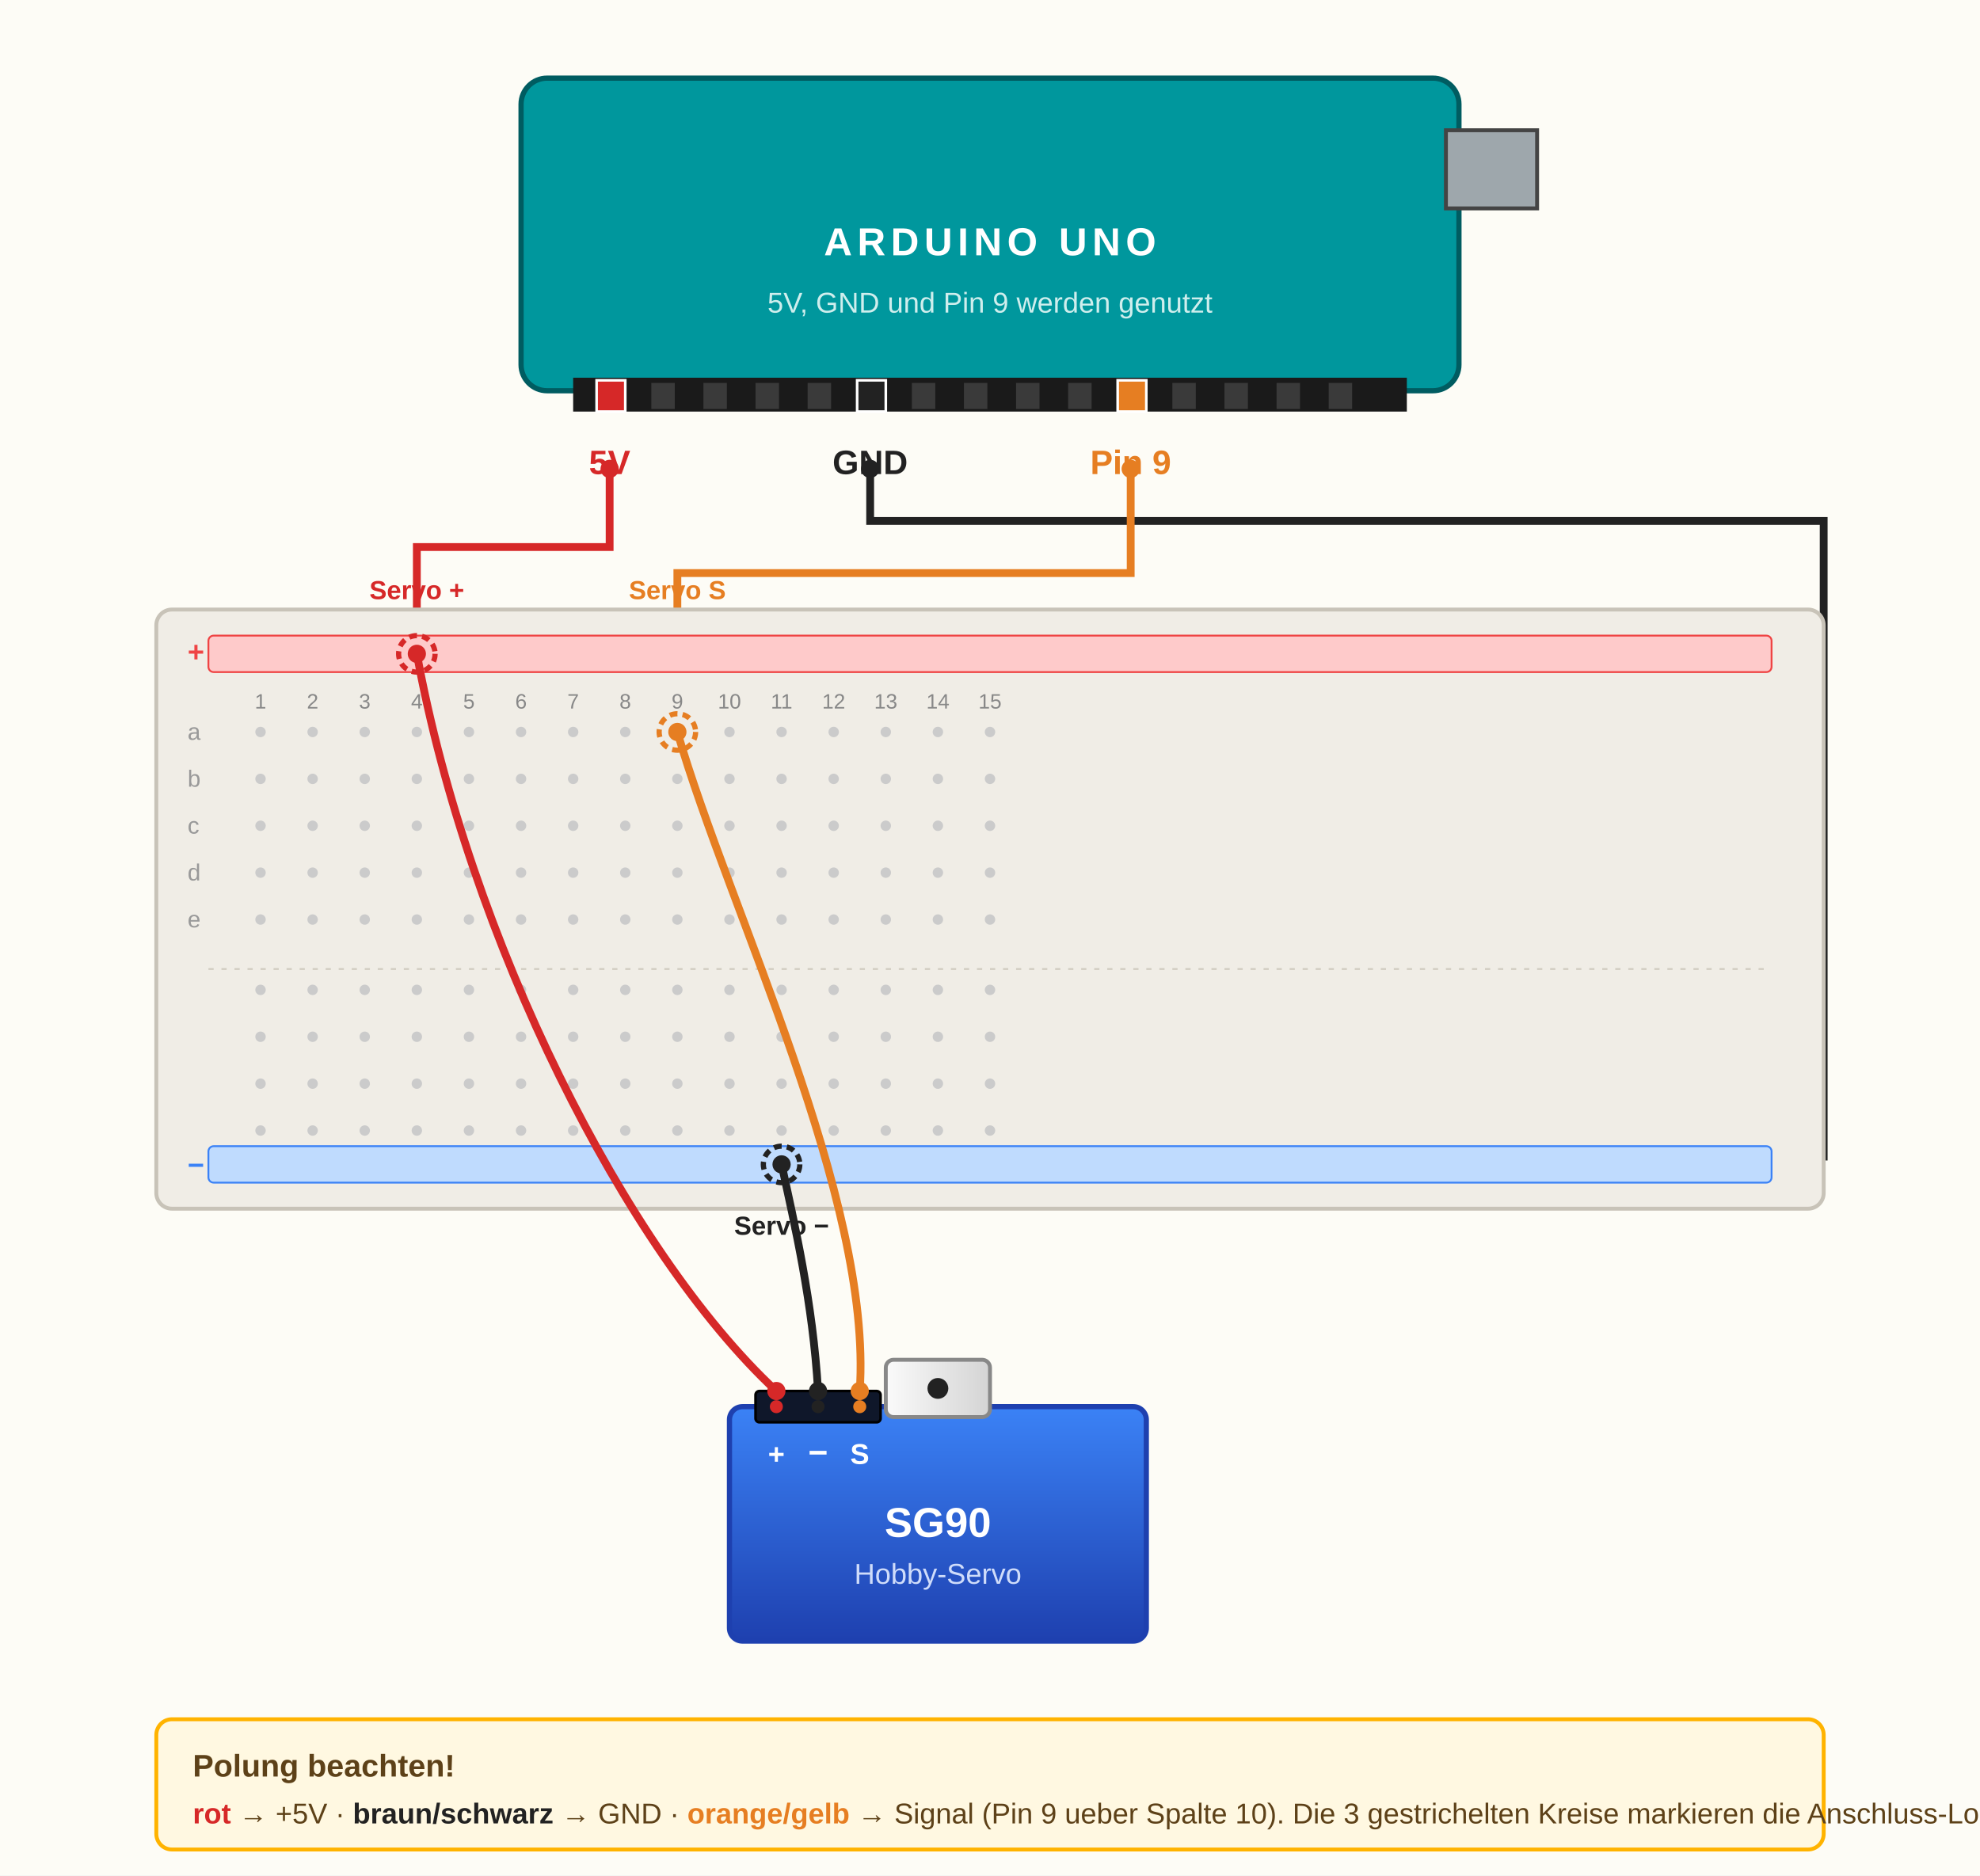
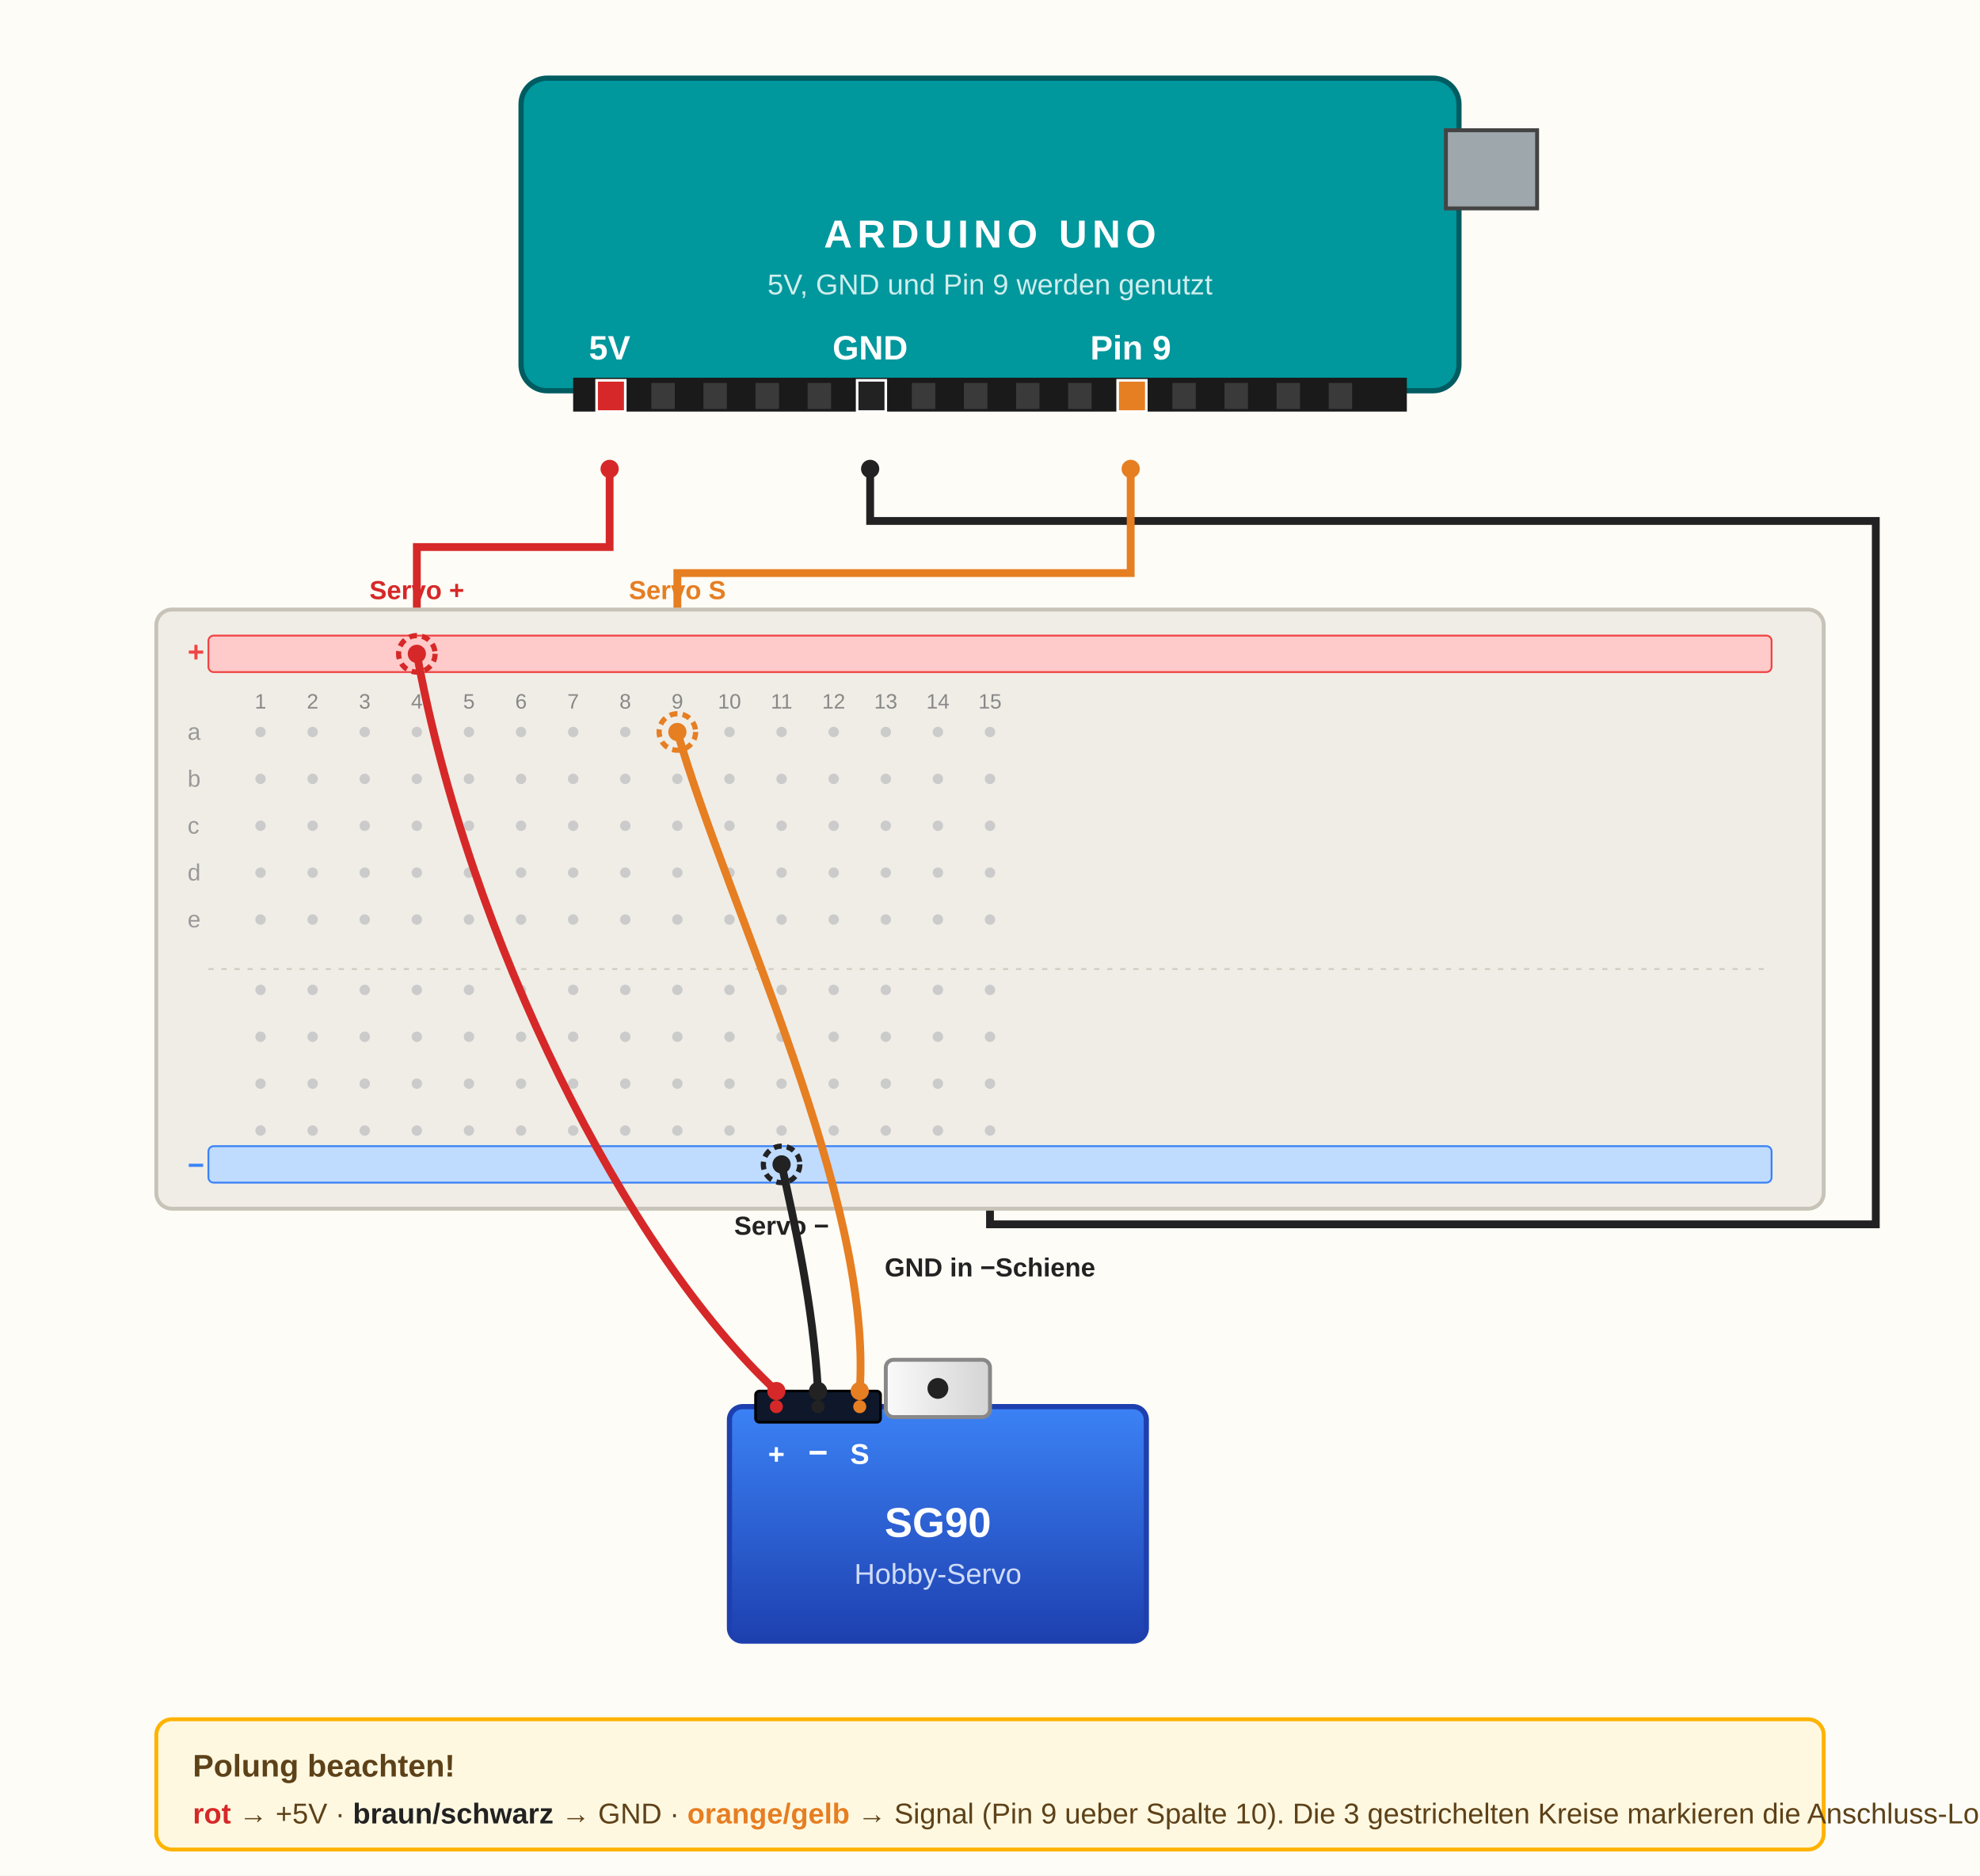
<svg xmlns="http://www.w3.org/2000/svg" viewBox="0 0 760 720" width="100%" style="max-width: 760px; height: auto; font-family: 'Helvetica Neue', Arial, sans-serif;">
  <defs>
    <linearGradient id="servoBody" x1="0" x2="0" y1="0" y2="1">
      <stop offset="0%" stop-color="#3b82f6" />
      <stop offset="100%" stop-color="#1e40af" />
    </linearGradient>
    <linearGradient id="servoArm" x1="0" x2="1" y1="0" y2="0">
      <stop offset="0%" stop-color="#fafafa" />
      <stop offset="100%" stop-color="#d4d4d4" />
    </linearGradient>
  </defs>
  <rect width="760" height="720" fill="#fdfcf6" />
  <g id="arduino" transform="translate(200, 30)">
    <rect x="0" y="0" width="360" height="120" rx="10" fill="#00979d" stroke="#005c61" stroke-width="2" />
    <rect x="355" y="20" width="35" height="30" fill="#9ea7ac" stroke="#444" stroke-width="1.5" />
-     <text x="180" y="68" text-anchor="middle" fill="#fff" font-weight="bold" font-size="15" letter-spacing="2">ARDUINO UNO</text>
-     <text x="180" y="90" text-anchor="middle" fill="#cfeeed" font-size="11">5V, GND und Pin 9 werden genutzt</text>
+     <text x="180" y="65" text-anchor="middle" fill="#fff" font-weight="bold" font-size="15" letter-spacing="2">ARDUINO UNO</text>
+     <text x="180" y="83" text-anchor="middle" fill="#cfeeed" font-size="11">5V, GND und Pin 9 werden genutzt</text>
+     <text x="34" y="108" text-anchor="middle" font-size="13" font-weight="bold" fill="#fff">5V</text>
+     <text x="134" y="108" text-anchor="middle" font-size="13" font-weight="bold" fill="#fff">GND</text>
+     <text x="234" y="108" text-anchor="middle" font-size="13" font-weight="bold" fill="#fff">Pin 9</text>
    <rect x="20" y="115" width="320" height="13" fill="#1a1a1a" />
    <g fill="#3a3a3a">
      <rect x="30" y="117" width="9" height="10" />
      <rect x="50" y="117" width="9" height="10" />
      <rect x="70" y="117" width="9" height="10" />
      <rect x="90" y="117" width="9" height="10" />
      <rect x="110" y="117" width="9" height="10" />
      <rect x="130" y="117" width="9" height="10" />
      <rect x="150" y="117" width="9" height="10" />
      <rect x="170" y="117" width="9" height="10" />
      <rect x="190" y="117" width="9" height="10" />
      <rect x="210" y="117" width="9" height="10" />
      <rect x="230" y="117" width="9" height="10" />
      <rect x="250" y="117" width="9" height="10" />
      <rect x="270" y="117" width="9" height="10" />
      <rect x="290" y="117" width="9" height="10" />
      <rect x="310" y="117" width="9" height="10" />
    </g>
    <rect x="29" y="116" width="11" height="12" fill="#d62828" stroke="#fff" stroke-width="1" />
-     <text x="34" y="152" text-anchor="middle" font-size="13" font-weight="bold" fill="#d62828">5V</text>
    <rect x="129" y="116" width="11" height="12" fill="#222" stroke="#fff" stroke-width="1" />
-     <text x="134" y="152" text-anchor="middle" font-size="13" font-weight="bold" fill="#222">GND</text>
    <rect x="229" y="116" width="11" height="12" fill="#E67E22" stroke="#fff" stroke-width="1" />
-     <text x="234" y="152" text-anchor="middle" font-size="13" font-weight="bold" fill="#E67E22">Pin 9</text>
  </g>
  <path d="M 234 180 L 234 210 L 160 210 L 160 244" stroke="#d62828" stroke-width="3" fill="none" stroke-linecap="round" />
  <circle cx="234" cy="180" r="3.5" fill="#d62828" />
  <circle cx="160" cy="244" r="3.5" fill="#d62828" />
-   <path d="M 334 180 L 334 200 L 700 200 L 700 444 L 360 444" stroke="#222" stroke-width="3" fill="none" stroke-linecap="round" />
+   <path d="M 334 180 L 334 200 L 720 200 L 720 470 L 380 470 L 380 444" stroke="#222" stroke-width="3" fill="none" stroke-linecap="round" />
  <circle cx="334" cy="180" r="3.5" fill="#222" />
-   <circle cx="360" cy="444" r="3.5" fill="#222" />
+   <circle cx="380" cy="444" r="6" fill="#222" stroke="#fff" stroke-width="1.5" />
+   <text x="380" y="490" text-anchor="middle" font-size="10" font-weight="bold" fill="#222">GND in −Schiene</text>
  <path d="M 434 180 L 434 220 L 260 220 L 260 281" stroke="#E67E22" stroke-width="3" fill="none" stroke-linecap="round" />
  <circle cx="434" cy="180" r="3.5" fill="#E67E22" />
  <circle cx="260" cy="281" r="3.5" fill="#E67E22" />
  <g id="breadboard" transform="translate(60, 234)">
    <rect x="0" y="0" width="640" height="230" rx="6" fill="#f0ede6" stroke="#c8c3b8" stroke-width="1.5" />
    <rect x="20" y="10" width="600" height="14" rx="2" fill="#FECACA" stroke="#EF4444" stroke-width="0.7" />
    <text x="12" y="20" font-size="11" font-weight="bold" fill="#EF4444">+</text>
    <rect x="20" y="206" width="600" height="14" rx="2" fill="#BFDBFE" stroke="#3B82F6" stroke-width="0.7" />
    <text x="12" y="217" font-size="11" font-weight="bold" fill="#3B82F6">−</text>
    <g font-size="8" fill="#888" text-anchor="middle">
      <text x="40" y="38">1</text>
      <text x="60" y="38">2</text>
      <text x="80" y="38">3</text>
      <text x="100" y="38">4</text>
      <text x="120" y="38">5</text>
      <text x="140" y="38">6</text>
      <text x="160" y="38">7</text>
      <text x="180" y="38">8</text>
      <text x="200" y="38">9</text>
      <text x="220" y="38">10</text>
      <text x="240" y="38">11</text>
      <text x="260" y="38">12</text>
      <text x="280" y="38">13</text>
      <text x="300" y="38">14</text>
      <text x="320" y="38">15</text>
    </g>
    <g font-size="9" fill="#999">
      <text x="12" y="50">a</text>
      <text x="12" y="68">b</text>
      <text x="12" y="86">c</text>
      <text x="12" y="104">d</text>
      <text x="12" y="122">e</text>
    </g>
    <g fill="#cbcbcb">
      <circle cx="40" cy="47" r="2" />
      <circle cx="60" cy="47" r="2" />
      <circle cx="80" cy="47" r="2" />
      <circle cx="100" cy="47" r="2" />
      <circle cx="120" cy="47" r="2" />
      <circle cx="140" cy="47" r="2" />
      <circle cx="160" cy="47" r="2" />
      <circle cx="180" cy="47" r="2" />
      <circle cx="200" cy="47" r="2" />
      <circle cx="220" cy="47" r="2" />
      <circle cx="240" cy="47" r="2" />
      <circle cx="260" cy="47" r="2" />
      <circle cx="280" cy="47" r="2" />
      <circle cx="300" cy="47" r="2" />
      <circle cx="320" cy="47" r="2" />
      <circle cx="40" cy="65" r="2" />
      <circle cx="60" cy="65" r="2" />
      <circle cx="80" cy="65" r="2" />
      <circle cx="100" cy="65" r="2" />
      <circle cx="120" cy="65" r="2" />
      <circle cx="140" cy="65" r="2" />
      <circle cx="160" cy="65" r="2" />
      <circle cx="180" cy="65" r="2" />
      <circle cx="200" cy="65" r="2" />
      <circle cx="220" cy="65" r="2" />
      <circle cx="240" cy="65" r="2" />
      <circle cx="260" cy="65" r="2" />
      <circle cx="280" cy="65" r="2" />
      <circle cx="300" cy="65" r="2" />
      <circle cx="320" cy="65" r="2" />
      <circle cx="40" cy="83" r="2" />
      <circle cx="60" cy="83" r="2" />
      <circle cx="80" cy="83" r="2" />
      <circle cx="100" cy="83" r="2" />
      <circle cx="120" cy="83" r="2" />
      <circle cx="140" cy="83" r="2" />
      <circle cx="160" cy="83" r="2" />
      <circle cx="180" cy="83" r="2" />
      <circle cx="200" cy="83" r="2" />
      <circle cx="220" cy="83" r="2" />
      <circle cx="240" cy="83" r="2" />
      <circle cx="260" cy="83" r="2" />
      <circle cx="280" cy="83" r="2" />
      <circle cx="300" cy="83" r="2" />
      <circle cx="320" cy="83" r="2" />
      <circle cx="40" cy="101" r="2" />
      <circle cx="60" cy="101" r="2" />
      <circle cx="80" cy="101" r="2" />
      <circle cx="100" cy="101" r="2" />
      <circle cx="120" cy="101" r="2" />
      <circle cx="140" cy="101" r="2" />
      <circle cx="160" cy="101" r="2" />
      <circle cx="180" cy="101" r="2" />
      <circle cx="200" cy="101" r="2" />
      <circle cx="220" cy="101" r="2" />
      <circle cx="240" cy="101" r="2" />
      <circle cx="260" cy="101" r="2" />
      <circle cx="280" cy="101" r="2" />
      <circle cx="300" cy="101" r="2" />
      <circle cx="320" cy="101" r="2" />
      <circle cx="40" cy="119" r="2" />
      <circle cx="60" cy="119" r="2" />
      <circle cx="80" cy="119" r="2" />
      <circle cx="100" cy="119" r="2" />
      <circle cx="120" cy="119" r="2" />
      <circle cx="140" cy="119" r="2" />
      <circle cx="160" cy="119" r="2" />
      <circle cx="180" cy="119" r="2" />
      <circle cx="200" cy="119" r="2" />
      <circle cx="220" cy="119" r="2" />
      <circle cx="240" cy="119" r="2" />
      <circle cx="260" cy="119" r="2" />
      <circle cx="280" cy="119" r="2" />
      <circle cx="300" cy="119" r="2" />
      <circle cx="320" cy="119" r="2" />
    </g>
    <line x1="20" y1="138" x2="620" y2="138" stroke="#d0ccc0" stroke-width="0.7" stroke-dasharray="2 3" />
    <g fill="#cbcbcb">
      <circle cx="40" cy="146" r="2" />
      <circle cx="60" cy="146" r="2" />
      <circle cx="80" cy="146" r="2" />
      <circle cx="100" cy="146" r="2" />
      <circle cx="120" cy="146" r="2" />
      <circle cx="140" cy="146" r="2" />
      <circle cx="160" cy="146" r="2" />
      <circle cx="180" cy="146" r="2" />
      <circle cx="200" cy="146" r="2" />
      <circle cx="220" cy="146" r="2" />
      <circle cx="240" cy="146" r="2" />
      <circle cx="260" cy="146" r="2" />
      <circle cx="280" cy="146" r="2" />
      <circle cx="300" cy="146" r="2" />
      <circle cx="320" cy="146" r="2" />
      <circle cx="40" cy="164" r="2" />
      <circle cx="60" cy="164" r="2" />
      <circle cx="80" cy="164" r="2" />
      <circle cx="100" cy="164" r="2" />
      <circle cx="120" cy="164" r="2" />
      <circle cx="140" cy="164" r="2" />
      <circle cx="160" cy="164" r="2" />
      <circle cx="180" cy="164" r="2" />
      <circle cx="200" cy="164" r="2" />
      <circle cx="220" cy="164" r="2" />
      <circle cx="240" cy="164" r="2" />
      <circle cx="260" cy="164" r="2" />
      <circle cx="280" cy="164" r="2" />
      <circle cx="300" cy="164" r="2" />
      <circle cx="320" cy="164" r="2" />
      <circle cx="40" cy="182" r="2" />
      <circle cx="60" cy="182" r="2" />
      <circle cx="80" cy="182" r="2" />
      <circle cx="100" cy="182" r="2" />
      <circle cx="120" cy="182" r="2" />
      <circle cx="140" cy="182" r="2" />
      <circle cx="160" cy="182" r="2" />
      <circle cx="180" cy="182" r="2" />
      <circle cx="200" cy="182" r="2" />
      <circle cx="220" cy="182" r="2" />
      <circle cx="240" cy="182" r="2" />
      <circle cx="260" cy="182" r="2" />
      <circle cx="280" cy="182" r="2" />
      <circle cx="300" cy="182" r="2" />
      <circle cx="320" cy="182" r="2" />
      <circle cx="40" cy="200" r="2" />
      <circle cx="60" cy="200" r="2" />
      <circle cx="80" cy="200" r="2" />
      <circle cx="100" cy="200" r="2" />
      <circle cx="120" cy="200" r="2" />
      <circle cx="140" cy="200" r="2" />
      <circle cx="160" cy="200" r="2" />
      <circle cx="180" cy="200" r="2" />
      <circle cx="200" cy="200" r="2" />
      <circle cx="220" cy="200" r="2" />
      <circle cx="240" cy="200" r="2" />
      <circle cx="260" cy="200" r="2" />
      <circle cx="280" cy="200" r="2" />
      <circle cx="300" cy="200" r="2" />
      <circle cx="320" cy="200" r="2" />
    </g>
    <circle cx="100" cy="17" r="7" fill="none" stroke="#d62828" stroke-width="2" stroke-dasharray="3 2" />
    <text x="100" y="-4" text-anchor="middle" font-size="10" font-weight="bold" fill="#d62828">Servo +</text>
    <circle cx="240" cy="213" r="7" fill="none" stroke="#222" stroke-width="2" stroke-dasharray="3 2" />
    <text x="240" y="240" text-anchor="middle" font-size="10" font-weight="bold" fill="#222">Servo −</text>
    <circle cx="200" cy="47" r="7" fill="none" stroke="#E67E22" stroke-width="2" stroke-dasharray="3 2" />
    <text x="200" y="-4" text-anchor="middle" font-size="10" font-weight="bold" fill="#E67E22">Servo S</text>
  </g>
  <g id="servo" transform="translate(280, 540)">
    <rect x="0" y="0" width="160" height="90" rx="5" fill="url(#servoBody)" stroke="#1e40af" stroke-width="2" />
    <text x="80" y="50" text-anchor="middle" font-size="16" font-weight="bold" fill="#fff">SG90</text>
    <text x="80" y="68" text-anchor="middle" font-size="11" fill="#cfdcfa">Hobby-Servo</text>
    <rect x="60" y="-18" width="40" height="22" rx="3" fill="url(#servoArm)" stroke="#888" stroke-width="1.5" />
    <circle cx="80" cy="-7" r="4" fill="#222" />
    <rect x="10" y="-6" width="48" height="12" rx="1.5" fill="#0f172a" stroke="#000" stroke-width="1" />
    <circle cx="18" cy="0" r="2.5" fill="#d62828" />
    <circle cx="34" cy="0" r="2.5" fill="#222" />
    <circle cx="50" cy="0" r="2.5" fill="#E67E22" />
    <text x="18" y="22" text-anchor="middle" font-size="11" font-weight="bold" fill="#fff">+</text>
    <text x="34" y="22" text-anchor="middle" font-size="13" font-weight="bold" fill="#fff">−</text>
    <text x="50" y="22" text-anchor="middle" font-size="11" font-weight="bold" fill="#fff">S</text>
  </g>
  <path d="M 298 534 C 240 480, 180 360, 160 251" stroke="#d62828" stroke-width="3" fill="none" stroke-linecap="round" />
  <circle cx="298" cy="534" r="3.5" fill="#d62828" />
  <circle cx="160" cy="251" r="3.5" fill="#d62828" />
  <path d="M 314 534 C 312 500, 305 470, 300 447" stroke="#222" stroke-width="3" fill="none" stroke-linecap="round" />
  <circle cx="314" cy="534" r="3.5" fill="#222" />
  <circle cx="300" cy="447" r="3.5" fill="#222" />
  <path d="M 330 534 C 335 460, 280 350, 260 281" stroke="#E67E22" stroke-width="3" fill="none" stroke-linecap="round" />
  <circle cx="330" cy="534" r="3.5" fill="#E67E22" />
  <circle cx="260" cy="281" r="3.5" fill="#E67E22" />
  <g transform="translate(60, 660)">
    <rect x="0" y="0" width="640" height="50" rx="6" fill="#fff8e1" stroke="#ffb300" stroke-width="1.5" />
    <text x="14" y="22" font-size="12" font-weight="bold" fill="#5d4118">Polung beachten!</text>
    <text x="14" y="40" font-size="11" fill="#5d4118">
      <tspan font-weight="bold" fill="#d62828">rot</tspan> → +5V · <tspan font-weight="bold" fill="#222">braun/schwarz</tspan> → GND · <tspan font-weight="bold" fill="#E67E22">orange/gelb</tspan> → Signal (Pin 9 ueber Spalte 10). Die 3 gestrichelten Kreise markieren die Anschluss-Loecher.</text>
  </g>
</svg>
